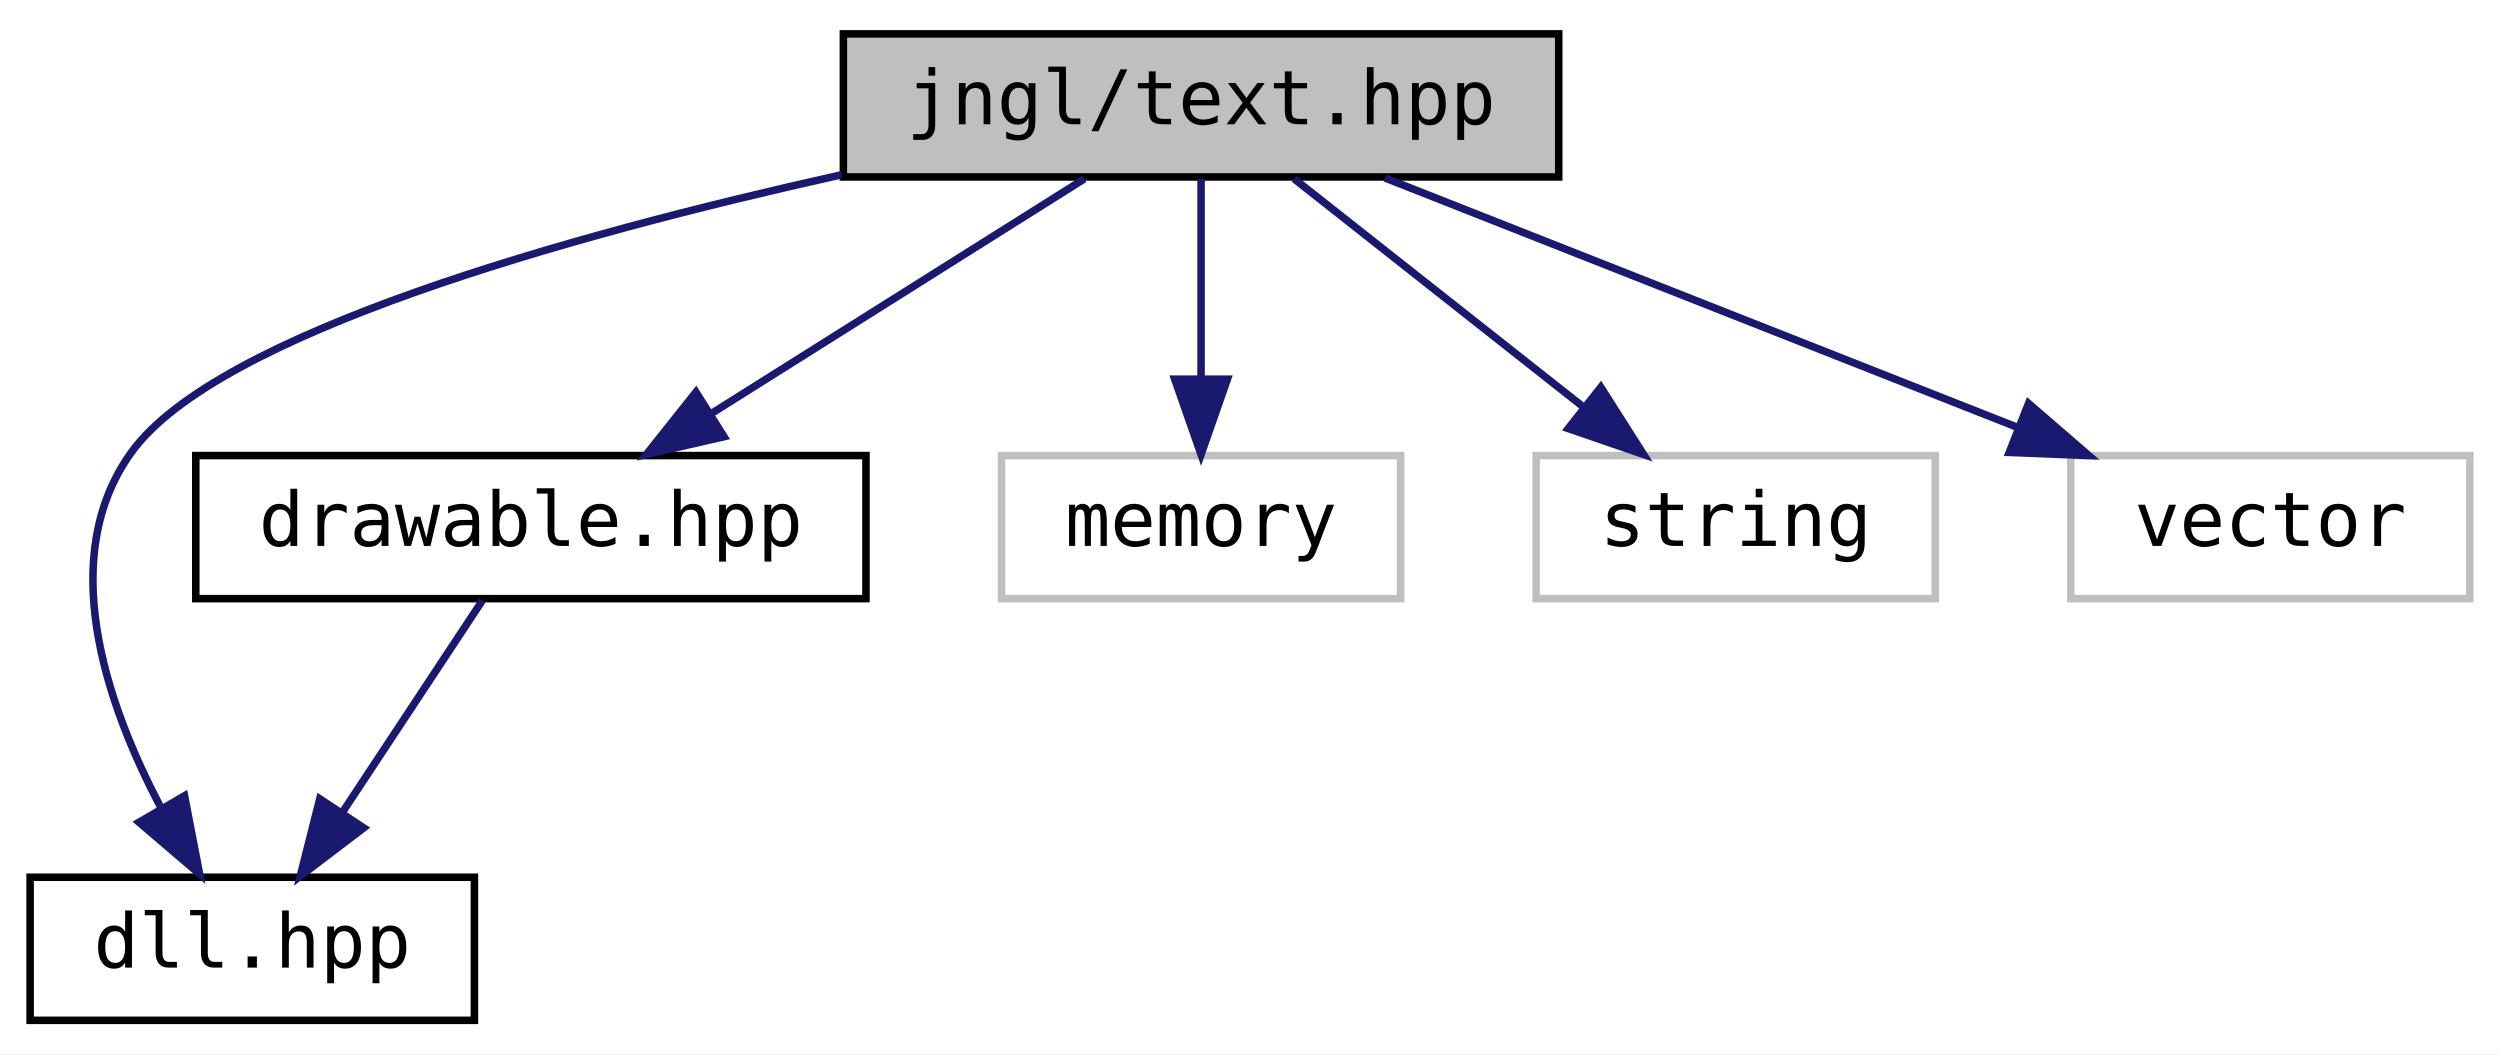
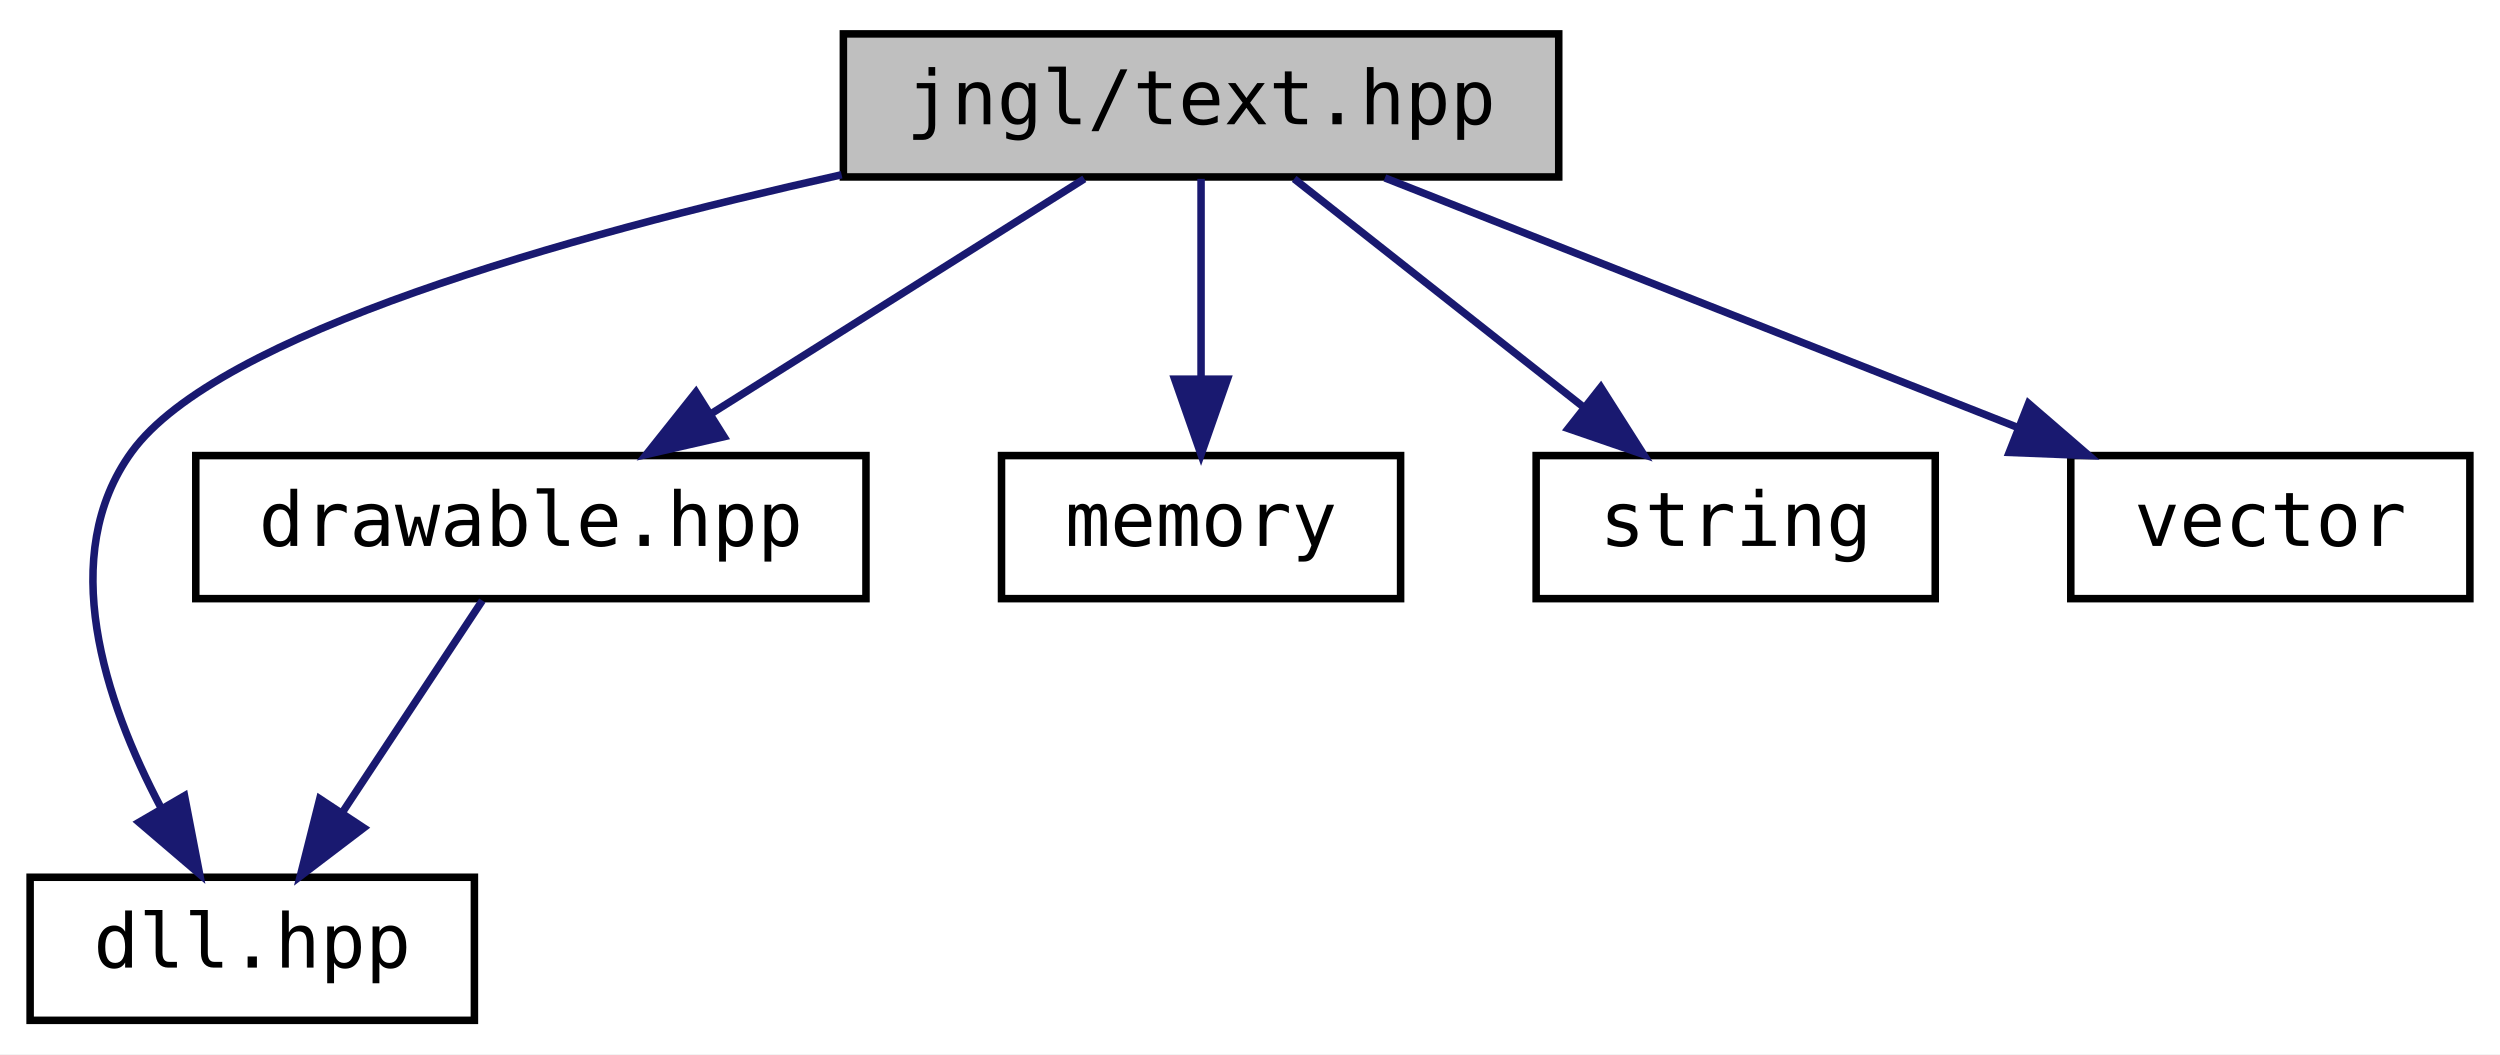
<svg xmlns="http://www.w3.org/2000/svg" xmlns:xlink="http://www.w3.org/1999/xlink" width="332pt" height="140pt" viewBox="0.00 0.00 332.00 140.00">
  <g id="graph0" class="graph" transform="scale(1 1) rotate(0) translate(4 136)">
    <polygon fill="#ffffff" stroke="transparent" points="-4,4 -4,-136 328,-136 328,4 -4,4" />
    <g id="node1" class="node">
      <polygon fill="#bfbfbf" stroke="#000000" points="108,-112.5 108,-131.5 203,-131.5 203,-112.5 108,-112.5" />
      <text text-anchor="middle" x="155.5" y="-119.5" font-family="'Consolas',monospace" font-size="10.00" fill="#000000">jngl/text.hpp</text>
    </g>
    <g id="node2" class="node">
      <g id="a_node2">
        <a xlink:href="dll_8hpp_source.html" target="_top" xlink:title="dll.hpp">
          <polygon fill="#ffffff" stroke="#000000" points="0,-.5 0,-19.5 59,-19.5 59,-.5 0,-.5" />
          <text text-anchor="middle" x="29.5" y="-7.5" font-family="'Consolas',monospace" font-size="10.00" fill="#000000">dll.hpp</text>
        </a>
      </g>
    </g>
    <g id="edge1" class="edge">
      <path fill="none" stroke="#191970" d="M107.767,-112.793C71.096,-104.635 24.855,-91.614 13.5,-76 3.471,-62.209 9.88,-42.936 17.355,-28.776" />
      <polygon fill="#191970" stroke="#191970" points="20.504,-30.323 22.512,-19.921 14.455,-26.801 20.504,-30.323" />
    </g>
    <g id="node3" class="node">
      <g id="a_node3">
        <a xlink:href="drawable_8hpp_source.html" target="_top" xlink:title="drawable.hpp">
          <polygon fill="#ffffff" stroke="#000000" points="22,-56.5 22,-75.5 111,-75.5 111,-56.5 22,-56.5" />
          <text text-anchor="middle" x="66.5" y="-63.5" font-family="'Consolas',monospace" font-size="10.00" fill="#000000">drawable.hpp</text>
        </a>
      </g>
    </g>
    <g id="edge2" class="edge">
      <path fill="none" stroke="#191970" d="M139.997,-112.246C126.342,-103.653 106.234,-91.001 90.501,-81.102" />
      <polygon fill="#191970" stroke="#191970" points="92.153,-78.006 81.825,-75.643 88.425,-83.931 92.153,-78.006" />
    </g>
    <g id="node4" class="node">
-       <polygon fill="#ffffff" stroke="#bfbfbf" points="129,-56.5 129,-75.5 182,-75.5 182,-56.5 129,-56.5" />
-       <text text-anchor="middle" x="155.5" y="-63.5" font-family="'Consolas',monospace" font-size="10.00" fill="#000000">memory</text>
+       <g id="a_node4">
+         <a doxygen="/home/travis/build/jhasse/jngl/doc/cppreference-doxygen-web.tag.xml:http://en.cppreference.com/w/" xlink:href="http://en.cppreference.com/w/cpp/header/memory.html" target="_top" xlink:title="memory">
+           <polygon fill="#ffffff" stroke="#000000" points="129,-56.5 129,-75.5 182,-75.5 182,-56.5 129,-56.5" />
+           <text text-anchor="middle" x="155.5" y="-63.5" font-family="'Consolas',monospace" font-size="10.00" fill="#000000">memory</text>
+         </a>
+       </g>
    </g>
    <g id="edge4" class="edge">
      <path fill="none" stroke="#191970" d="M155.5,-112.246C155.5,-104.938 155.5,-94.694 155.5,-85.705" />
      <polygon fill="#191970" stroke="#191970" points="159,-85.643 155.5,-75.643 152,-85.643 159,-85.643" />
    </g>
    <g id="node5" class="node">
-       <polygon fill="#ffffff" stroke="#bfbfbf" points="200,-56.5 200,-75.5 253,-75.5 253,-56.5 200,-56.5" />
-       <text text-anchor="middle" x="226.5" y="-63.5" font-family="'Consolas',monospace" font-size="10.00" fill="#000000">string</text>
+       <g id="a_node5">
+         <a doxygen="/home/travis/build/jhasse/jngl/doc/cppreference-doxygen-web.tag.xml:http://en.cppreference.com/w/" xlink:href="http://en.cppreference.com/w/cpp/header/string.html" target="_top" xlink:title="string">
+           <polygon fill="#ffffff" stroke="#000000" points="200,-56.5 200,-75.5 253,-75.5 253,-56.5 200,-56.5" />
+           <text text-anchor="middle" x="226.5" y="-63.5" font-family="'Consolas',monospace" font-size="10.00" fill="#000000">string</text>
+         </a>
+       </g>
    </g>
    <g id="edge5" class="edge">
      <path fill="none" stroke="#191970" d="M167.867,-112.246C178.455,-103.894 193.906,-91.708 206.289,-81.941" />
      <polygon fill="#191970" stroke="#191970" points="208.59,-84.584 214.274,-75.643 204.255,-79.088 208.59,-84.584" />
    </g>
    <g id="node6" class="node">
-       <polygon fill="#ffffff" stroke="#bfbfbf" points="271,-56.5 271,-75.5 324,-75.5 324,-56.5 271,-56.5" />
-       <text text-anchor="middle" x="297.5" y="-63.5" font-family="'Consolas',monospace" font-size="10.00" fill="#000000">vector</text>
+       <g id="a_node6">
+         <a doxygen="/home/travis/build/jhasse/jngl/doc/cppreference-doxygen-web.tag.xml:http://en.cppreference.com/w/" xlink:href="http://en.cppreference.com/w/cpp/header/vector.html" target="_top" xlink:title="vector">
+           <polygon fill="#ffffff" stroke="#000000" points="271,-56.5 271,-75.5 324,-75.5 324,-56.5 271,-56.5" />
+           <text text-anchor="middle" x="297.5" y="-63.5" font-family="'Consolas',monospace" font-size="10.00" fill="#000000">vector</text>
+         </a>
+       </g>
    </g>
    <g id="edge6" class="edge">
      <path fill="none" stroke="#191970" d="M179.911,-112.373C203.114,-103.223 238.204,-89.384 264.014,-79.206" />
      <polygon fill="#191970" stroke="#191970" points="265.389,-82.426 273.408,-75.501 262.821,-75.914 265.389,-82.426" />
    </g>
    <g id="edge3" class="edge">
      <path fill="none" stroke="#191970" d="M60.055,-56.245C54.962,-48.537 47.709,-37.56 41.548,-28.235" />
      <polygon fill="#191970" stroke="#191970" points="44.304,-26.057 35.871,-19.643 38.464,-29.916 44.304,-26.057" />
    </g>
  </g>
</svg>
